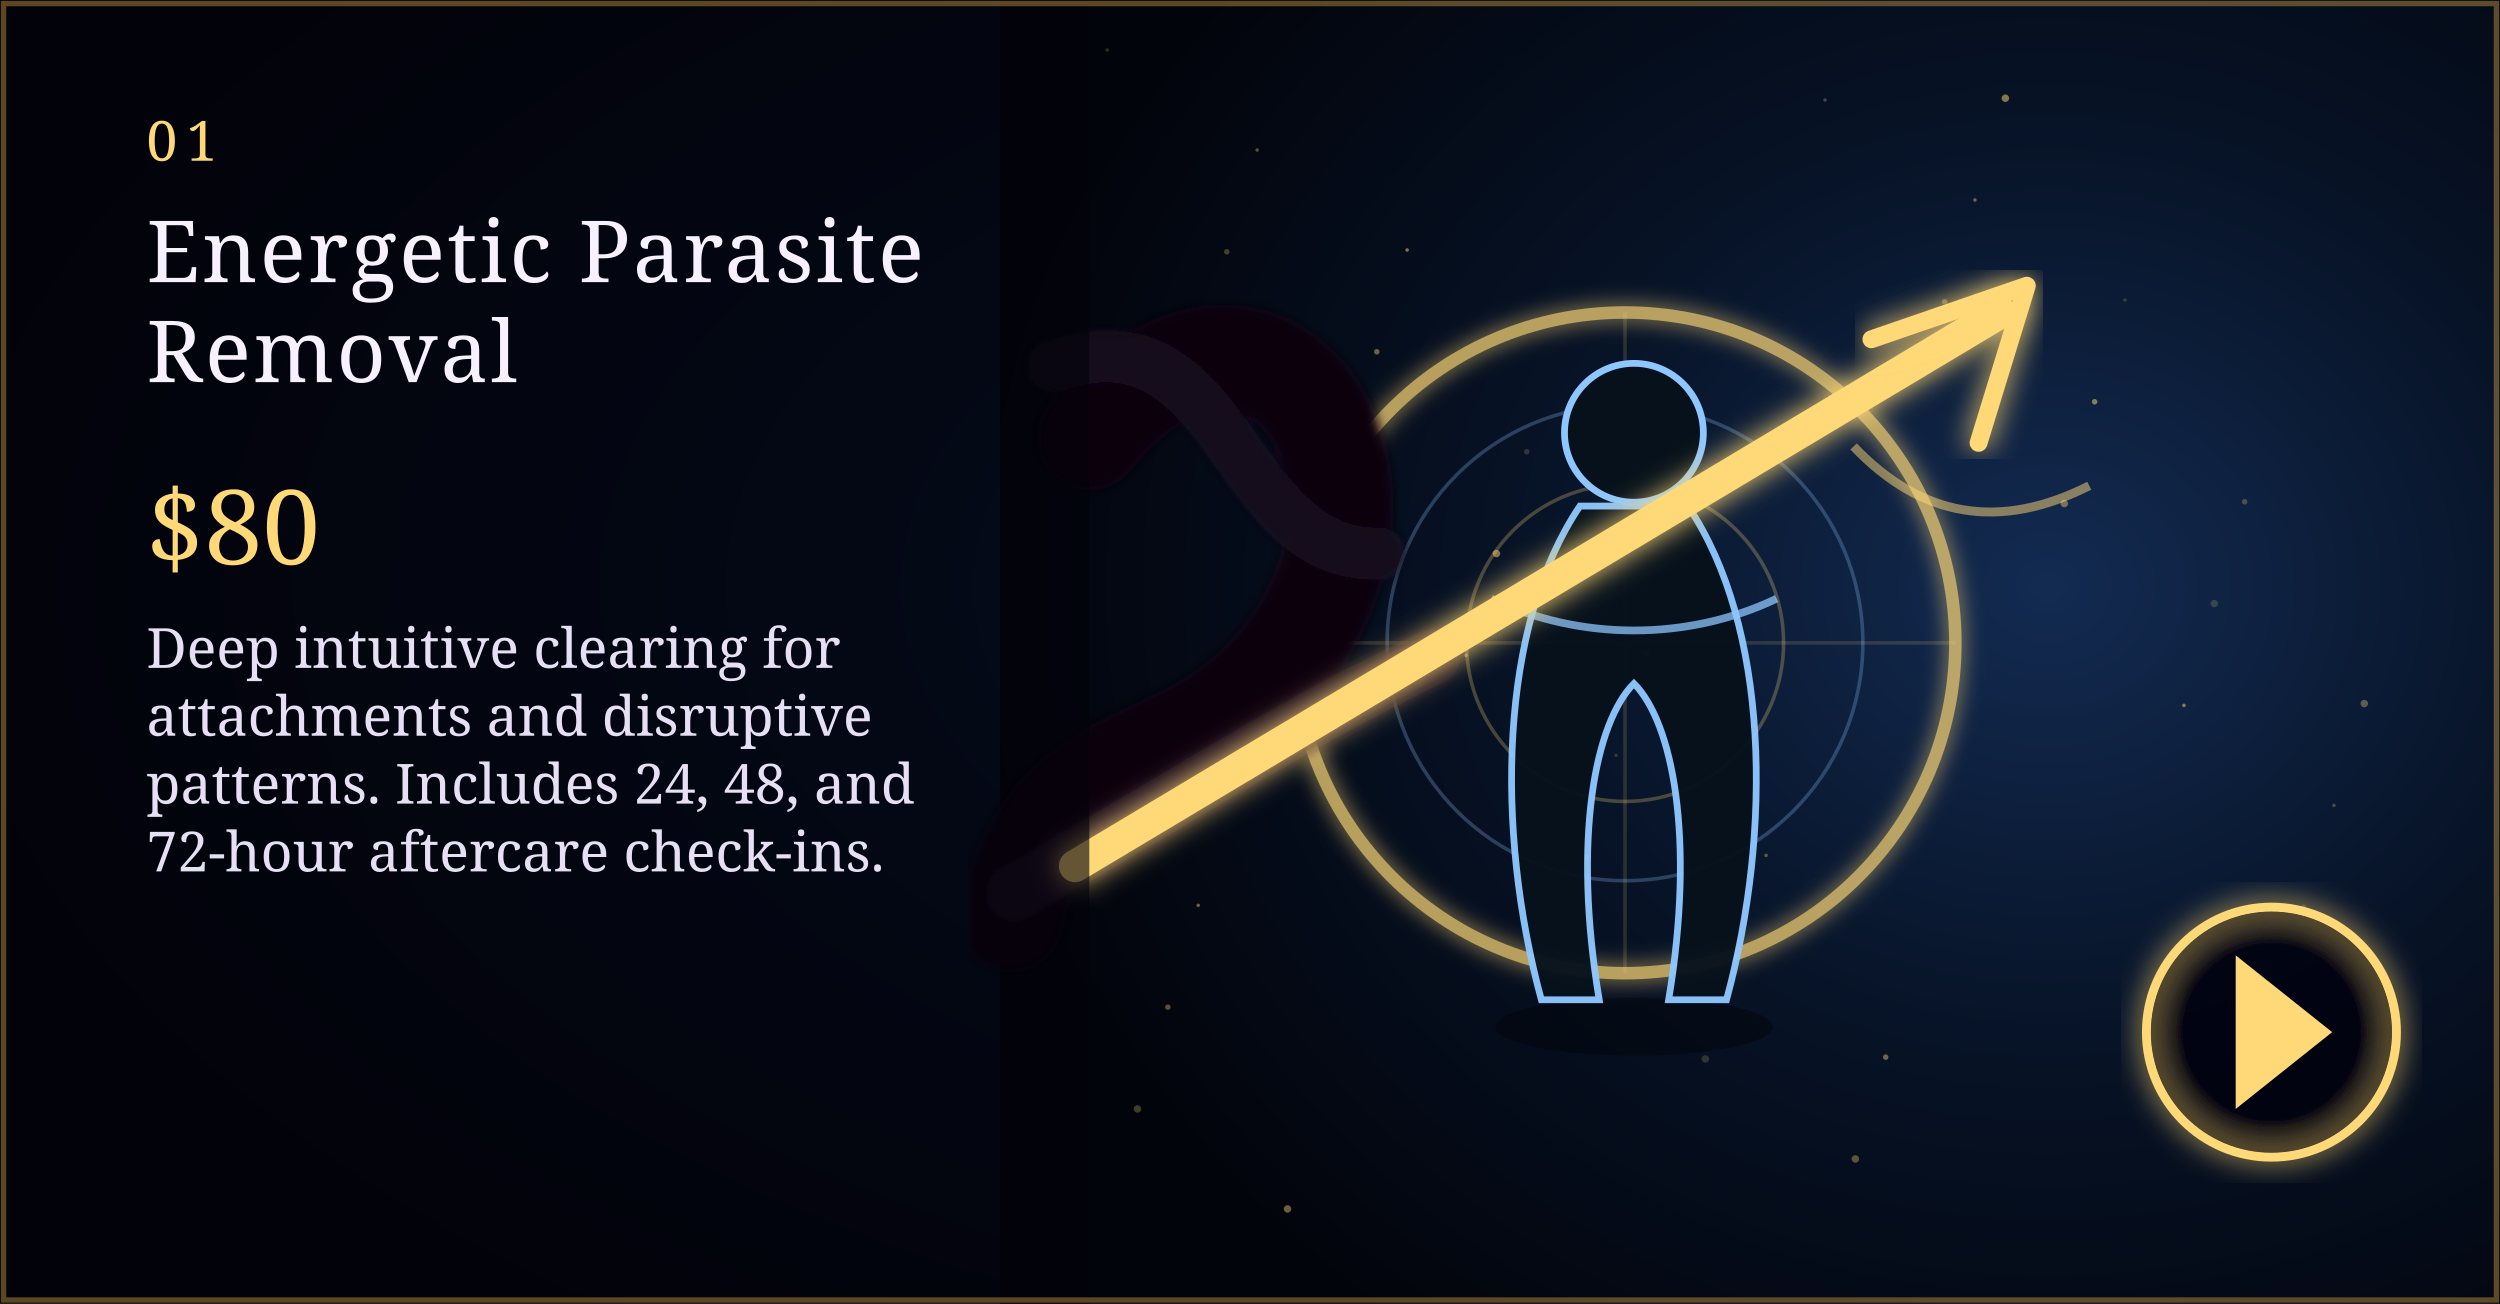
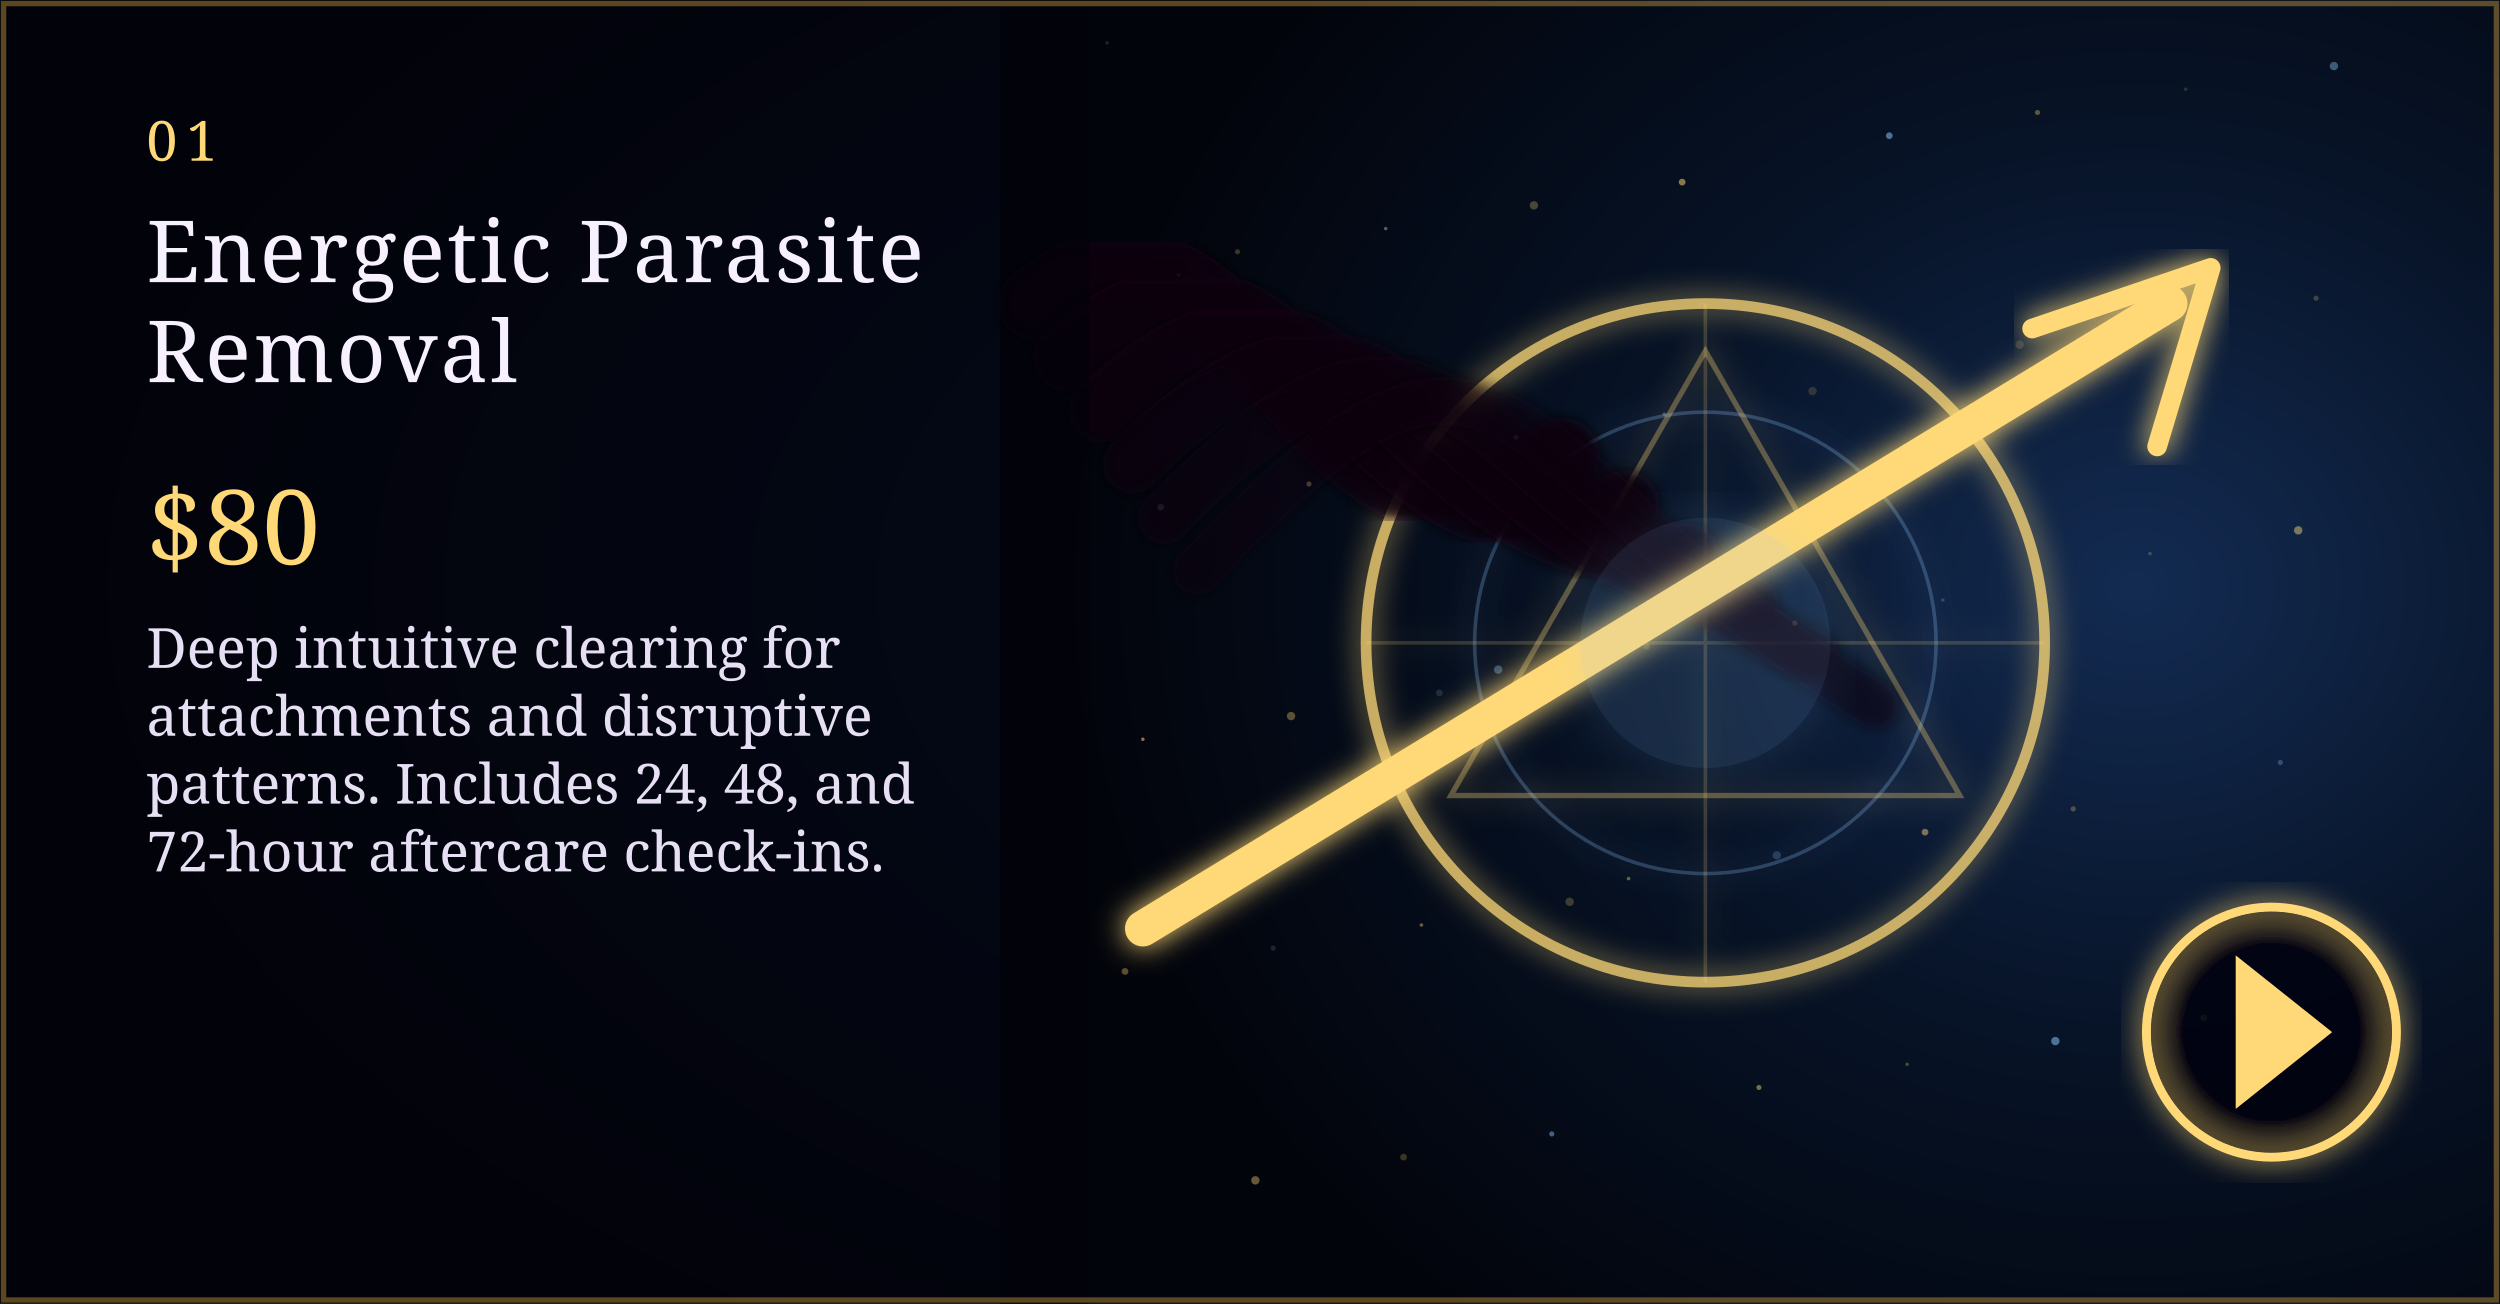
<svg xmlns="http://www.w3.org/2000/svg" viewBox="0 0 1400 730" width="1400" height="730">
  <defs>
-     <radialGradient id="artBg" cx="70%" cy="45%" r="72%">
+     <radialGradient id="artBg" cx="76%" cy="45%" r="72%">
      <stop offset="0" stop-color="#132b52" />
      <stop offset=".48" stop-color="#071327" />
      <stop offset="1" stop-color="#02040b" />
    </radialGradient>
    <radialGradient id="vortex" cx="50%" cy="50%" r="50%">
-       <stop offset="0" stop-color="#ffd977" stop-opacity=".22" />
-       <stop offset=".42" stop-color="#102447" stop-opacity=".72" />
+       <stop offset="0" stop-color="#ffd977" stop-opacity=".24" />
+       <stop offset=".42" stop-color="#102447" stop-opacity=".74" />
      <stop offset="1" stop-color="#01030b" stop-opacity="0" />
    </radialGradient>
    <filter id="goldGlow">
      <feGaussianBlur stdDeviation="8" result="b" />
      <feMerge>
        <feMergeNode in="b" />
        <feMergeNode in="SourceGraphic" />
      </feMerge>
    </filter>
-     <filter id="glow">
-       <feGaussianBlur stdDeviation="6" result="b" />
+     <filter id="blueGlow">
+       <feGaussianBlur stdDeviation="14" result="b" />
      <feMerge>
        <feMergeNode in="b" />
        <feMergeNode in="SourceGraphic" />
      </feMerge>
    </filter>
    <filter id="soft">
-       <feGaussianBlur stdDeviation="3" />
+       <feGaussianBlur stdDeviation="4" />
    </filter>
    <style>.title{fill:#f7f0ff;font-family:Cinzel,Georgia,serif;font-size:48px;letter-spacing:1.3px}.desc{fill:#e7e0f5;font-family:'EB Garamond',Georgia,serif;font-size:31px}.price{fill:#ffd977;font-family:'Cinzel Decorative',Georgia,serif;font-size:58px}</style>
  </defs>
  <rect width="1400" height="730" fill="#03040d" />
  <rect width="1400" height="730" fill="url(#artBg)" />
  <rect x="560" y="0" width="840" height="730" fill="url(#artBg)" />
-   <circle cx="620" cy="28" r="1.0" fill="#ffd977" opacity="0.18" />
-   <circle cx="687" cy="141" r="1.55" fill="#ffd977" opacity="0.26" />
-   <circle cx="754" cy="254" r="2.1" fill="#ffd977" opacity="0.34" />
-   <circle cx="821" cy="367" r="1.0" fill="#ffd977" opacity="0.42" />
-   <circle cx="888" cy="480" r="1.55" fill="#ffd977" opacity="0.50" />
-   <circle cx="955" cy="593" r="2.1" fill="#ffd977" opacity="0.18" />
-   <circle cx="1022" cy="56" r="1.0" fill="#ffd977" opacity="0.26" />
-   <circle cx="1089" cy="169" r="1.55" fill="#ffd977" opacity="0.34" />
-   <circle cx="1156" cy="282" r="2.1" fill="#ffd977" opacity="0.42" />
-   <circle cx="1223" cy="395" r="1.0" fill="#ffd977" opacity="0.50" />
-   <circle cx="1290" cy="508" r="1.55" fill="#ffd977" opacity="0.18" />
-   <circle cx="637" cy="621" r="2.1" fill="#ffd977" opacity="0.26" />
-   <circle cx="704" cy="84" r="1.0" fill="#ffd977" opacity="0.34" />
-   <circle cx="771" cy="197" r="1.55" fill="#ffd977" opacity="0.42" />
-   <circle cx="838" cy="310" r="2.1" fill="#ffd977" opacity="0.50" />
-   <circle cx="905" cy="423" r="1.0" fill="#ffd977" opacity="0.18" />
-   <circle cx="972" cy="536" r="1.55" fill="#ffd977" opacity="0.26" />
-   <circle cx="1039" cy="649" r="2.1" fill="#ffd977" opacity="0.34" />
-   <circle cx="1106" cy="112" r="1.0" fill="#ffd977" opacity="0.42" />
-   <circle cx="1173" cy="225" r="1.55" fill="#ffd977" opacity="0.50" />
-   <circle cx="1240" cy="338" r="2.1" fill="#ffd977" opacity="0.18" />
-   <circle cx="1307" cy="451" r="1.0" fill="#ffd977" opacity="0.26" />
-   <circle cx="654" cy="564" r="1.55" fill="#ffd977" opacity="0.34" />
-   <circle cx="721" cy="677" r="2.1" fill="#ffd977" opacity="0.42" />
-   <circle cx="788" cy="140" r="1.0" fill="#ffd977" opacity="0.50" />
-   <circle cx="855" cy="253" r="1.55" fill="#ffd977" opacity="0.18" />
-   <circle cx="922" cy="366" r="2.1" fill="#ffd977" opacity="0.26" />
-   <circle cx="989" cy="479" r="1.0" fill="#ffd977" opacity="0.34" />
-   <circle cx="1056" cy="592" r="1.55" fill="#ffd977" opacity="0.42" />
-   <circle cx="1123" cy="55" r="2.1" fill="#ffd977" opacity="0.50" />
-   <circle cx="1190" cy="168" r="1.0" fill="#ffd977" opacity="0.18" />
-   <circle cx="1257" cy="281" r="1.55" fill="#ffd977" opacity="0.26" />
-   <circle cx="1324" cy="394" r="2.1" fill="#ffd977" opacity="0.34" />
-   <circle cx="671" cy="507" r="1.0" fill="#ffd977" opacity="0.42" />
-   <g opacity=".95">
-     <circle cx="910" cy="360" r="185" fill="none" stroke="#ffd977" stroke-width="7" opacity=".75" filter="url(#glow)" />
-     <circle cx="910" cy="360" r="133.2" fill="none" stroke="#8ec7ff" stroke-width="2" opacity=".28" />
-     <circle cx="910" cy="360" r="88.8" fill="none" stroke="#ffd977" stroke-width="2" opacity=".28" />
-     <path d="M725 360 H1095 M910 175 V545" stroke="#ffd977" stroke-width="2" opacity=".16" />
+   <circle cx="620" cy="24" r="1.0" fill="#8ec7ff" opacity="0.16" />
+   <circle cx="693" cy="141" r="1.45" fill="#ffd977" opacity="0.22" />
+   <circle cx="766" cy="258" r="1.9" fill="#ffd977" opacity="0.28" />
+   <circle cx="839" cy="375" r="2.35" fill="#8ec7ff" opacity="0.34" />
+   <circle cx="912" cy="492" r="1.0" fill="#ffd977" opacity="0.40" />
+   <circle cx="985" cy="609" r="1.45" fill="#ffd977" opacity="0.46" />
+   <circle cx="1058" cy="76" r="1.9" fill="#8ec7ff" opacity="0.52" />
+   <circle cx="1131" cy="193" r="2.35" fill="#ffd977" opacity="0.16" />
+   <circle cx="1204" cy="310" r="1.0" fill="#ffd977" opacity="0.22" />
+   <circle cx="1277" cy="427" r="1.45" fill="#8ec7ff" opacity="0.28" />
+   <circle cx="630" cy="544" r="1.9" fill="#ffd977" opacity="0.34" />
+   <circle cx="703" cy="661" r="2.35" fill="#ffd977" opacity="0.40" />
+   <circle cx="776" cy="128" r="1.0" fill="#8ec7ff" opacity="0.46" />
+   <circle cx="849" cy="245" r="1.45" fill="#ffd977" opacity="0.52" />
+   <circle cx="922" cy="362" r="1.9" fill="#ffd977" opacity="0.16" />
+   <circle cx="995" cy="479" r="2.35" fill="#8ec7ff" opacity="0.22" />
+   <circle cx="1068" cy="596" r="1.0" fill="#ffd977" opacity="0.28" />
+   <circle cx="1141" cy="63" r="1.45" fill="#ffd977" opacity="0.34" />
+   <circle cx="1214" cy="180" r="1.9" fill="#8ec7ff" opacity="0.40" />
+   <circle cx="1287" cy="297" r="2.35" fill="#ffd977" opacity="0.46" />
+   <circle cx="640" cy="414" r="1.0" fill="#ffd977" opacity="0.52" />
+   <circle cx="713" cy="531" r="1.45" fill="#8ec7ff" opacity="0.16" />
+   <circle cx="786" cy="648" r="1.9" fill="#ffd977" opacity="0.22" />
+   <circle cx="859" cy="115" r="2.35" fill="#ffd977" opacity="0.28" />
+   <circle cx="932" cy="232" r="1.0" fill="#8ec7ff" opacity="0.34" />
+   <circle cx="1005" cy="349" r="1.45" fill="#ffd977" opacity="0.40" />
+   <circle cx="1078" cy="466" r="1.9" fill="#ffd977" opacity="0.46" />
+   <circle cx="1151" cy="583" r="2.35" fill="#8ec7ff" opacity="0.52" />
+   <circle cx="1224" cy="50" r="1.0" fill="#ffd977" opacity="0.16" />
+   <circle cx="1297" cy="167" r="1.45" fill="#ffd977" opacity="0.22" />
+   <circle cx="650" cy="284" r="1.9" fill="#8ec7ff" opacity="0.28" />
+   <circle cx="723" cy="401" r="2.35" fill="#ffd977" opacity="0.34" />
+   <circle cx="796" cy="518" r="1.0" fill="#ffd977" opacity="0.40" />
+   <circle cx="869" cy="635" r="1.45" fill="#8ec7ff" opacity="0.46" />
+   <circle cx="942" cy="102" r="1.9" fill="#ffd977" opacity="0.52" />
+   <circle cx="1015" cy="219" r="2.35" fill="#ffd977" opacity="0.16" />
+   <circle cx="1088" cy="336" r="1.0" fill="#8ec7ff" opacity="0.22" />
+   <circle cx="1161" cy="453" r="1.45" fill="#ffd977" opacity="0.28" />
+   <circle cx="1234" cy="570" r="1.9" fill="#ffd977" opacity="0.34" />
+   <circle cx="1307" cy="37" r="2.35" fill="#8ec7ff" opacity="0.40" />
+   <circle cx="660" cy="154" r="1.0" fill="#ffd977" opacity="0.46" />
+   <circle cx="733" cy="271" r="1.45" fill="#ffd977" opacity="0.52" />
+   <circle cx="806" cy="388" r="1.9" fill="#8ec7ff" opacity="0.16" />
+   <circle cx="879" cy="505" r="2.35" fill="#ffd977" opacity="0.22" />
+   <g filter="url(#goldGlow)">
+     <circle cx="955" cy="360" r="190" fill="none" stroke="#ffd977" stroke-width="6" opacity=".72" />
+     <circle cx="955" cy="360" r="129.2" fill="none" stroke="#8ec7ff" stroke-width="2" opacity=".25" />
+     <path d="M765 360 H1145 M955 170 V550" stroke="#ffd977" stroke-width="2" opacity=".18" />
+     <path d="M955 196.6 L1097.5 445.5 L812.5 445.5 Z" fill="none" stroke="#ffd977" stroke-width="3" opacity=".32" />
  </g>
-   <g opacity="1">
-     <ellipse cx="915" cy="575.0" rx="77.76" ry="16.2" fill="#000" opacity=".35" />
-     <path d="M884.76 283.4 C839.4 350.36,837.24 464.84,863.16 559.88 L895.56 559.88 C880.44 469.16,893.4 404.36,915 382.76 C936.6 404.36,949.56 469.16,934.44 559.88 L966.84 559.88 C992.76 464.84,990.6 350.36,945.24 283.4 Z" fill="#06111b" stroke="#8ec7ff" stroke-width="3.78" opacity=".96" />
-     <circle cx="915" cy="242.36" r="38.88" fill="#06111b" stroke="#8ec7ff" stroke-width="3.78" />
-     <path d="M835.08 335.24 C884.76 359.0,945.24 359.0,994.92 335.24" fill="none" stroke="#8ec7ff" stroke-width="4.32" opacity=".74" />
-   </g>
-   <g filter="url(#soft)">
-     <path d="M610 245 C705 130,800 260,722 365 C665 442,590 408,566 515" fill="none" stroke="#08040d" stroke-width="58" stroke-linecap="round" />
-     <path d="M590 205 C690 170,688 312,772 310" fill="none" stroke="#18091d" stroke-width="28" stroke-linecap="round" />
-     <path d="M568 500 C690 430,720 408,802 368" fill="none" stroke="#1a0a21" stroke-width="30" stroke-linecap="round" />
-   </g>
-   <path d="M602 485 L1120 175" stroke="#ffd977" stroke-width="18" stroke-linecap="round" filter="url(#goldGlow)" />
-   <path d="M1048 190 L1135 160 L1108 248" fill="none" stroke="#ffd977" stroke-width="10" stroke-linecap="round" stroke-linejoin="round" filter="url(#goldGlow)" />
-   <path d="M1038 250 Q1095 310 1170 272" fill="none" stroke="#ffd977" stroke-width="5" opacity=".5" />
+   <path d="M580 170 C700 70,735 360,875 255" fill="none" stroke="#07030b" stroke-width="42" stroke-linecap="round" opacity="0.9" filter="url(#soft)" />
+   <path d="M598 200 C730 82,755 340,910 283" fill="none" stroke="#07030b" stroke-width="39" stroke-linecap="round" opacity="0.83" filter="url(#soft)" />
+   <path d="M616 230 C760 94,775 320,945 311" fill="none" stroke="#07030b" stroke-width="36" stroke-linecap="round" opacity="0.76" filter="url(#soft)" />
+   <path d="M634 260 C790 106,795 300,980 339" fill="none" stroke="#07030b" stroke-width="33" stroke-linecap="round" opacity="0.69" filter="url(#soft)" />
+   <path d="M652 290 C820 118,815 280,1015 367" fill="none" stroke="#07030b" stroke-width="30" stroke-linecap="round" opacity="0.62" filter="url(#soft)" />
+   <path d="M670 320 C850 130,835 260,1050 395" fill="none" stroke="#07030b" stroke-width="27" stroke-linecap="round" opacity="0.55" filter="url(#soft)" />
+   <path d="M640 520 L1215 170" stroke="#ffd977" stroke-width="20" stroke-linecap="round" filter="url(#goldGlow)" />
+   <path d="M1138 184 L1238 150 L1208 250" fill="none" stroke="#ffd977" stroke-width="11" stroke-linecap="round" stroke-linejoin="round" filter="url(#goldGlow)" />
+   <circle cx="955" cy="360" r="70" fill="#8ec7ff" opacity=".14" filter="url(#blueGlow)" />
  <rect x="0" y="0" width="610" height="730" fill="rgba(2,3,10,.61)" />
  <rect x="2" y="2" width="1396" height="726" fill="none" stroke="#d9a642" stroke-opacity=".42" stroke-width="3" />
  <text x="82" y="90" fill="#ffd977" font-family="Cinzel, Georgia, serif" font-size="31" letter-spacing="5">01</text>
  <text x="82" y="158" class="title">Energetic Parasite</text>
  <text x="82" y="214" class="title">Removal</text>
  <text x="82" y="316" class="price">$80</text>
  <text x="82" y="374" class="desc">Deep intuitive clearing for</text>
  <text x="82" y="412" class="desc">attachments and disruptive</text>
  <text x="82" y="450" class="desc">patterns. Includes 24, 48, and</text>
  <text x="82" y="488" class="desc">72-hour aftercare check-ins.</text>
  <circle cx="1272" cy="578" r="70" fill="rgba(2,3,10,.58)" stroke="#ffd977" stroke-width="5" filter="url(#goldGlow)" />
  <polygon points="1252,535 1306,578 1252,621" fill="#ffd977" />
</svg>
